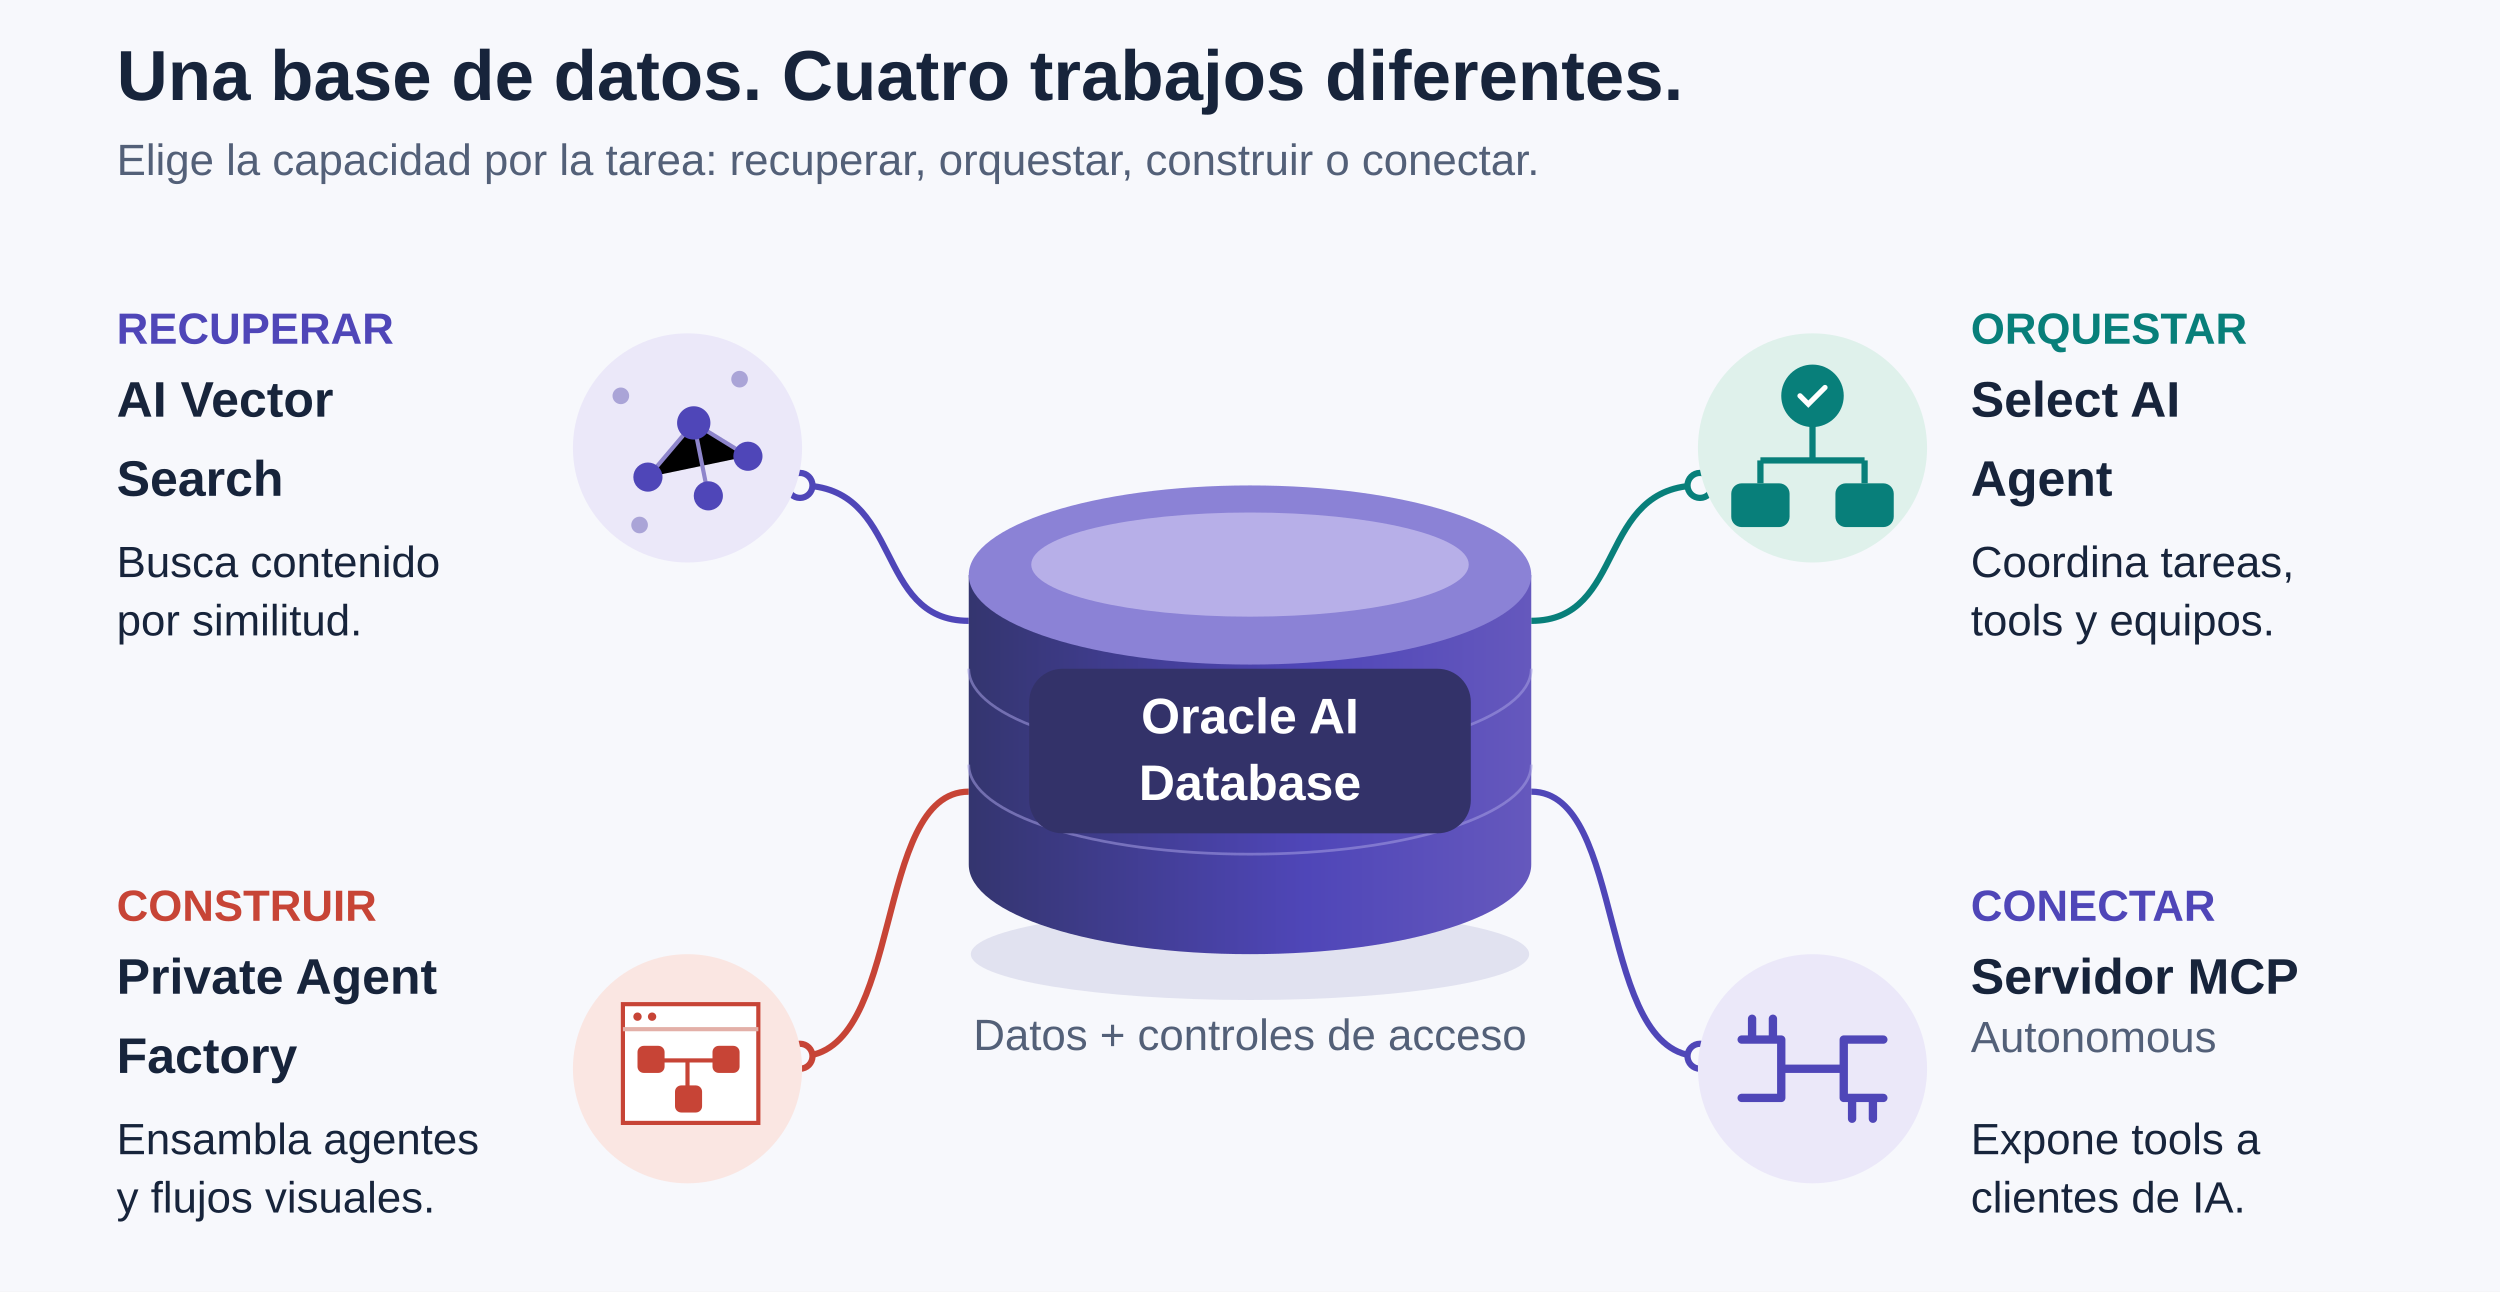
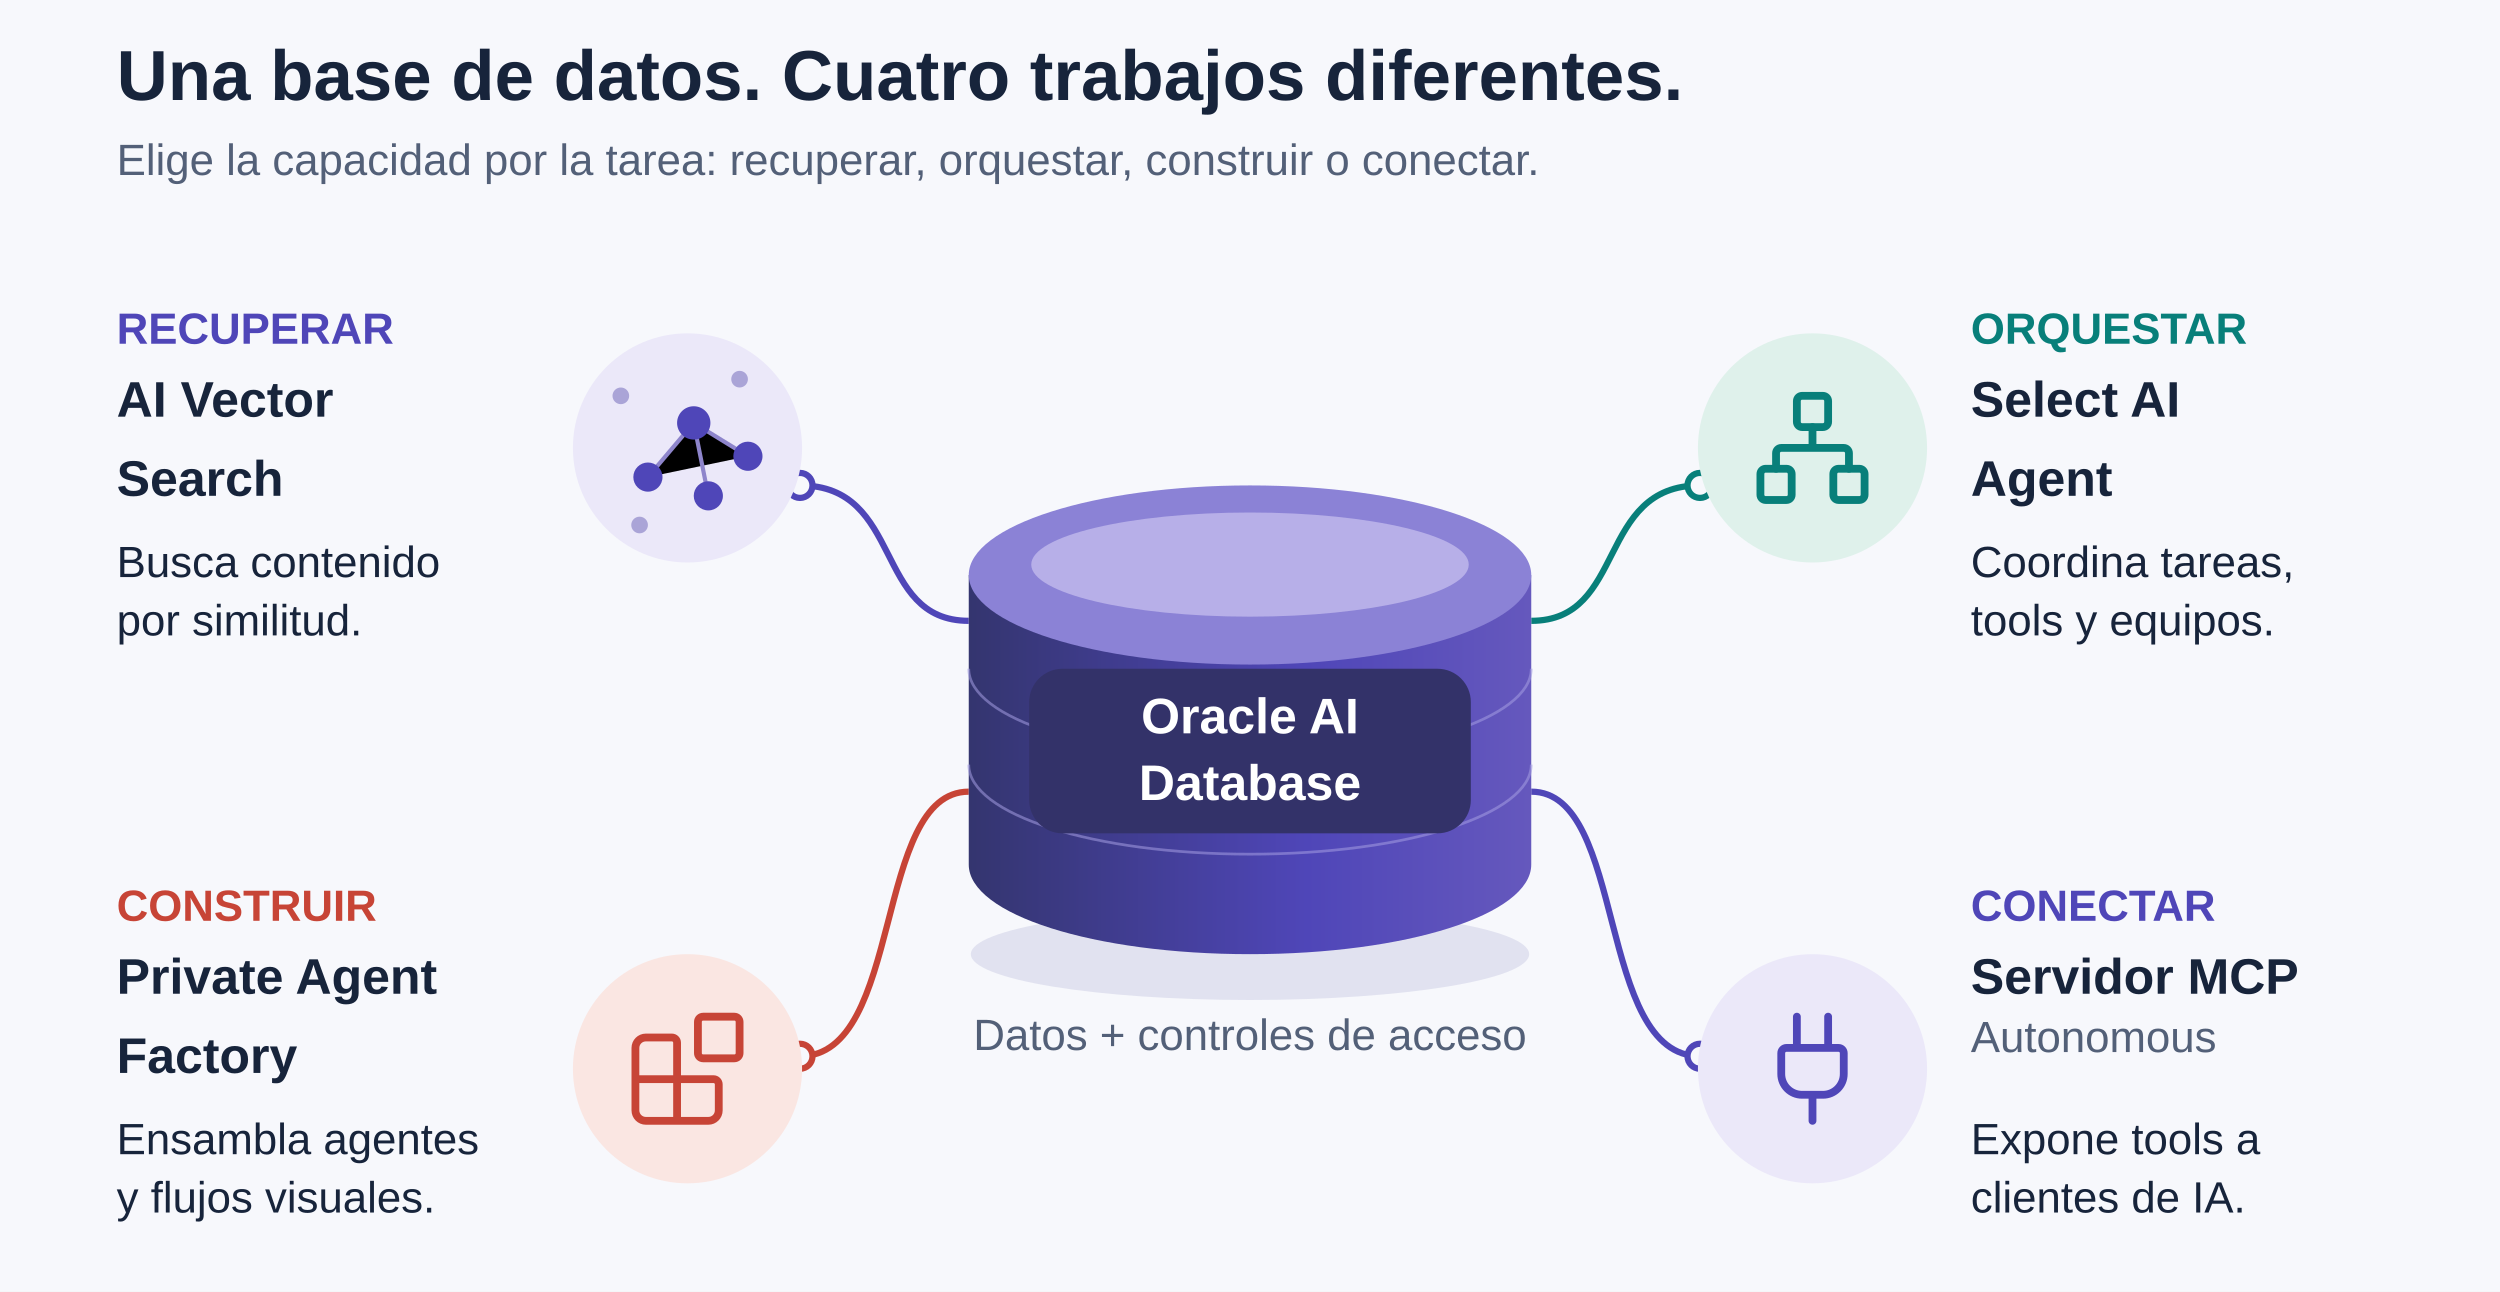
<svg xmlns="http://www.w3.org/2000/svg" viewBox="0 0 1200 620" role="img" aria-labelledby="title description">
  <defs>
    <linearGradient id="database-body" x1="0" y1="0" x2="1" y2="0">
      <stop stop-color="#34356f" />
      <stop offset=".6" stop-color="#4f46b8" />
      <stop offset="1" stop-color="#6558bd" />
    </linearGradient>
    <style>
      text{font-family:'Segoe UI',Arial,sans-serif;fill:#17243b}.title{font-size:34px;font-weight:700}.subtitle{font-size:21px;fill:#536078}.label{font-size:24px;font-weight:700}.body{font-size:21px}.meta{font-size:21px;fill:#536078}.muted{fill:#536078}.white{fill:#fff}.coral{fill:#c74436}.teal{fill:#087f7a}.indigo{fill:#4f46b8}
    </style>
  </defs>
  <rect width="1200" height="620" fill="#f7f8fc" />
  <g transform="translate(0 -50)">
    <text x="56" y="98" class="title">Una base de datos. Cuatro trabajos diferentes.</text>
    <text x="56" y="134" class="subtitle">Elige la capacidad por la tarea: recuperar, orquestar, construir o conectar.</text>
    <path d="M465 348C419 348 434 283 384 283" fill="none" stroke="#4f46b8" stroke-width="3" />
    <path d="M735 348C781 348 766 283 816 283" fill="none" stroke="#087f7a" stroke-width="3" />
    <path d="M465 430C419 430 434 557 384 557" fill="none" stroke="#c74436" stroke-width="3" />
    <path d="M735 430C781 430 766 557 816 557" fill="none" stroke="#4f46b8" stroke-width="3" />
    <g fill="#f7f8fc" stroke-width="3">
      <circle cx="384" cy="283" r="6" stroke="#4f46b8" />
      <circle cx="816" cy="283" r="6" stroke="#087f7a" />
      <circle cx="384" cy="557" r="6" stroke="#c74436" />
      <circle cx="816" cy="557" r="6" stroke="#4f46b8" />
    </g>
    <circle cx="330" cy="265" r="55" fill="#ebe8f9" />
    <path d="m311 279 22-26 26 16m-26-16 7 35" stroke="#8e85cb" stroke-width="2" />
    <circle cx="311" cy="279" r="7" fill="#4f46b8" />
    <circle cx="333" cy="253" r="8" fill="#4f46b8" />
    <circle cx="359" cy="269" r="7" fill="#4f46b8" />
    <circle cx="340" cy="288" r="7" fill="#4f46b8" />
    <circle cx="298" cy="240" r="4" fill="#aaa4d7" />
    <circle cx="355" cy="232" r="4" fill="#aaa4d7" />
    <circle cx="307" cy="302" r="4" fill="#aaa4d7" />
    <text x="56" y="215" class="meta indigo" font-weight="700">RECUPERAR</text>
    <text x="56" y="250" class="label">AI Vector</text>
    <text x="56" y="288" class="label">Search</text>
    <text x="56" y="327" class="body">Busca contenido</text>
    <text x="56" y="355" class="body">por similitud.</text>
-     <circle cx="870" cy="265" r="55" fill="#dff1eb" />
-     <path d="M870 254v17m-25 0h50m-50 0v11m50-11v11" fill="none" stroke="#087f7a" stroke-width="3" />
-     <circle cx="870" cy="240" r="15" fill="#087f7a" />
-     <path d="m864 240 4 4 8-8" stroke="#fff" stroke-width="2.5" fill="none" stroke-linecap="round" />
-     <rect x="831" y="282" width="28" height="21" rx="5" fill="#087f7a" />
-     <rect x="881" y="282" width="28" height="21" rx="5" fill="#087f7a" />
+     <g transform="translate(870 265)">
+       <circle r="55" fill="#dff1eb" />
+       <g transform="translate(-30 -30) scale(2.5)" fill="none" stroke="#087f7a" stroke-width="1.5" stroke-linecap="round" stroke-linejoin="round">
+         <rect x="16" y="16" width="6" height="6" rx="1" />
+         <rect x="2" y="16" width="6" height="6" rx="1" />
+         <rect x="9" y="2" width="6" height="6" rx="1" />
+         <path d="M5 16v-3a1 1 0 0 1 1-1h12a1 1 0 0 1 1 1v3M12 12V8" />
+       </g>
+     </g>
    <text x="946" y="215" class="meta teal" font-weight="700">ORQUESTAR</text>
    <text x="946" y="250" class="label">Select AI</text>
    <text x="946" y="288" class="label">Agent</text>
    <text x="946" y="327" class="body">Coordina tareas,</text>
    <text x="946" y="355" class="body">tools y equipos.</text>
    <ellipse cx="600" cy="508" rx="134" ry="22" fill="#e1e2f0" />
    <path d="M465 326v139c0 24 60 43 135 43s135-19 135-43V326Z" fill="url(#database-body)" />
    <ellipse cx="600" cy="326" rx="135" ry="43" fill="#8b82d6" />
    <ellipse cx="600" cy="321" rx="105" ry="25" fill="#b7afe8" />
    <path d="M465 371c0 24 60 43 135 43s135-19 135-43M465 417c0 24 60 43 135 43s135-19 135-43" fill="none" stroke="#a49de1" stroke-width="1.3" opacity=".55" />
    <rect x="494" y="371" width="212" height="79" rx="16" fill="#333269" />
    <text x="600" y="402" text-anchor="middle" class="label white">Oracle AI</text>
    <text x="600" y="434" text-anchor="middle" class="label white">Database</text>
    <text x="600" y="554" text-anchor="middle" class="meta">Datos + controles de acceso</text>
-     <circle cx="330" cy="563" r="55" fill="#fae6e2" />
-     <path d="M299 532h65v57h-65Z" fill="#fff" stroke="#c74436" stroke-width="2" />
-     <path d="M299 544h65" stroke="#e3b0a8" stroke-width="2" />
-     <circle cx="306" cy="538" r="2" fill="#c74436" />
-     <circle cx="313" cy="538" r="2" fill="#c74436" />
-     <path d="M312 559h36m-18 0v18" fill="none" stroke="#c74436" stroke-width="2" />
-     <rect x="306" y="552" width="13" height="13" rx="3" fill="#c74436" />
-     <rect x="342" y="552" width="13" height="13" rx="3" fill="#c74436" />
-     <rect x="324" y="571" width="13" height="13" rx="3" fill="#c74436" />
+     <g transform="translate(330 563)">
+       <circle r="55" fill="#fae6e2" />
+       <g transform="translate(-30 -30) scale(2.5)" fill="none" stroke="#c74436" stroke-width="1.5" stroke-linecap="round" stroke-linejoin="round">
+         <path d="M10 22V7a1 1 0 0 0-1-1H4a2 2 0 0 0-2 2v12a2 2 0 0 0 2 2h12a2 2 0 0 0 2-2v-5a1 1 0 0 0-1-1H2" />
+         <rect x="14" y="2" width="8" height="8" rx="1" />
+       </g>
+     </g>
    <text x="56" y="492" class="meta coral" font-weight="700">CONSTRUIR</text>
    <text x="56" y="527" class="label">Private Agent</text>
    <text x="56" y="565" class="label">Factory</text>
    <text x="56" y="604" class="body">Ensambla agentes</text>
    <text x="56" y="632" class="body">y flujos visuales.</text>
-     <circle cx="870" cy="563" r="55" fill="#ebe8f9" />
-     <path d="M836 549h19v28h-19m68-28h-19v28h19m-49-14h30m-44-14v-10m10 10v-10m38 38v10m10-10v10" fill="none" stroke="#4f46b8" stroke-width="4" stroke-linecap="round" stroke-linejoin="round" />
+     <g transform="translate(870 563)">
+       <circle r="55" fill="#ebe8f9" />
+       <g transform="translate(-30 -30) scale(2.5)" fill="none" stroke="#4f46b8" stroke-width="1.5" stroke-linecap="round" stroke-linejoin="round">
+         <path d="M12 22v-5M15 8V2M17 8a1 1 0 0 1 1 1v4a4 4 0 0 1-4 4h-4a4 4 0 0 1-4-4V9a1 1 0 0 1 1-1zM9 8V2" />
+       </g>
+     </g>
    <text x="946" y="492" class="meta indigo" font-weight="700">CONECTAR</text>
    <text x="946" y="527" class="label">Servidor MCP</text>
    <text x="946" y="555" class="meta">Autonomous</text>
    <text x="946" y="604" class="body">Expone tools a</text>
    <text x="946" y="632" class="body">clientes de IA.</text>
  </g>
</svg>
